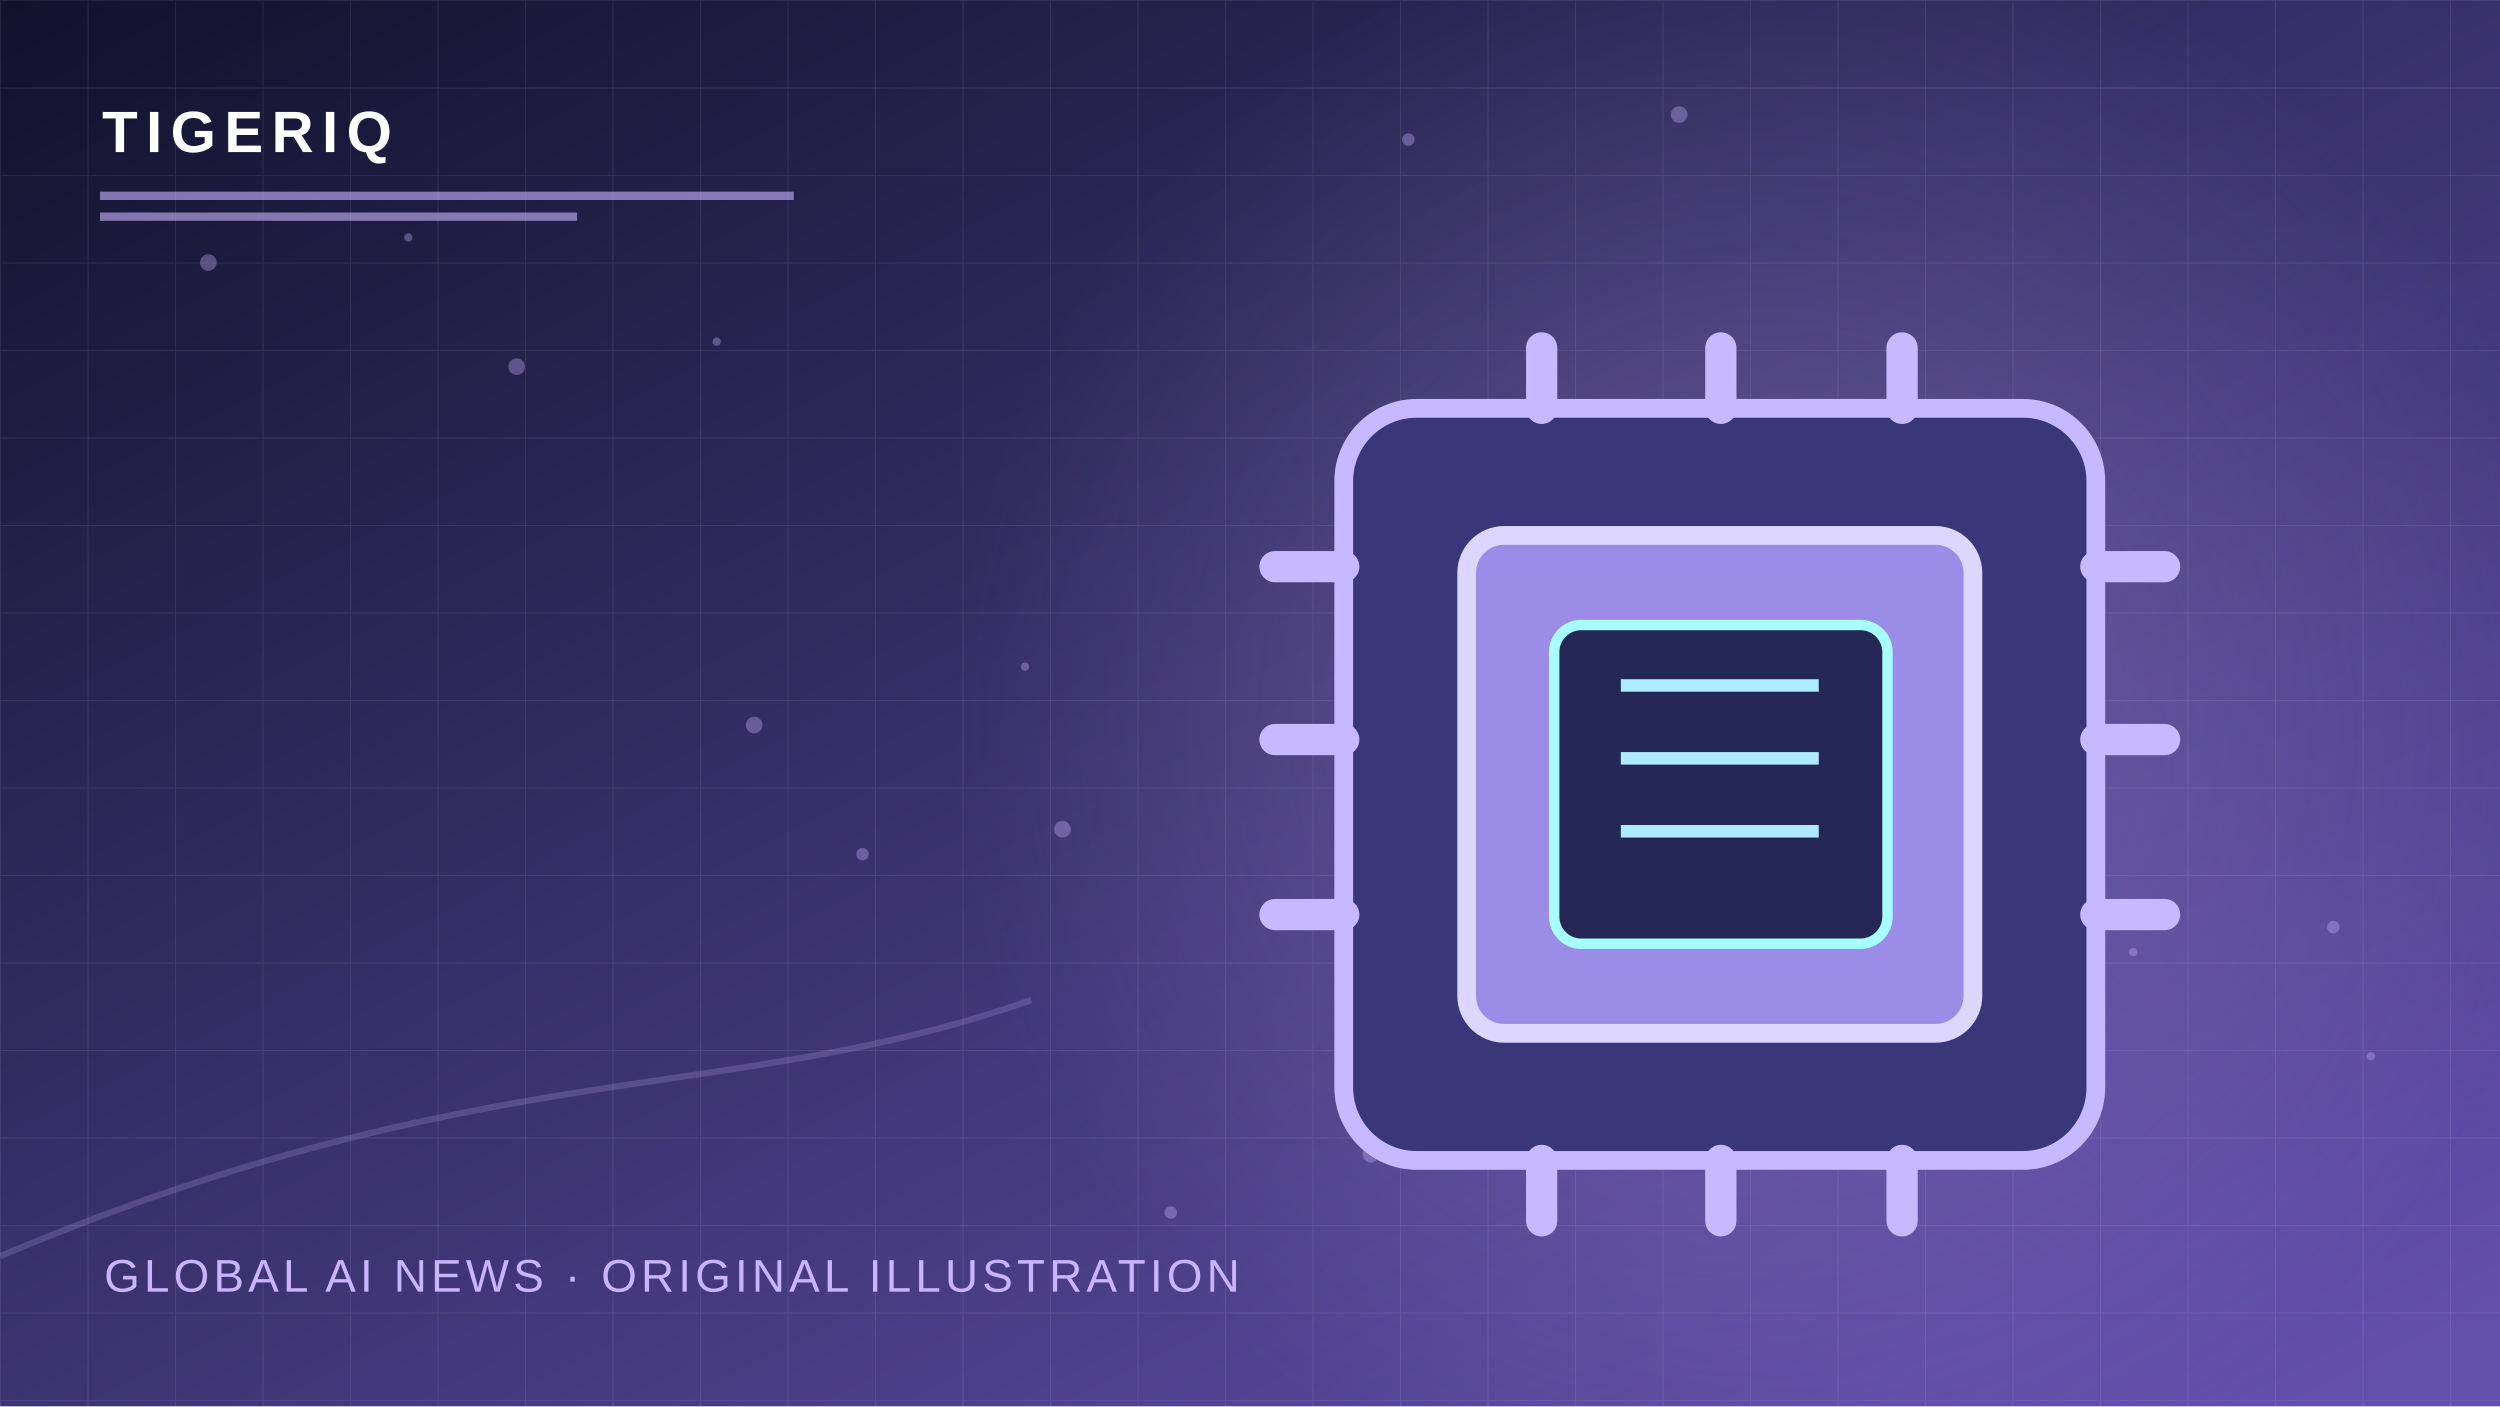
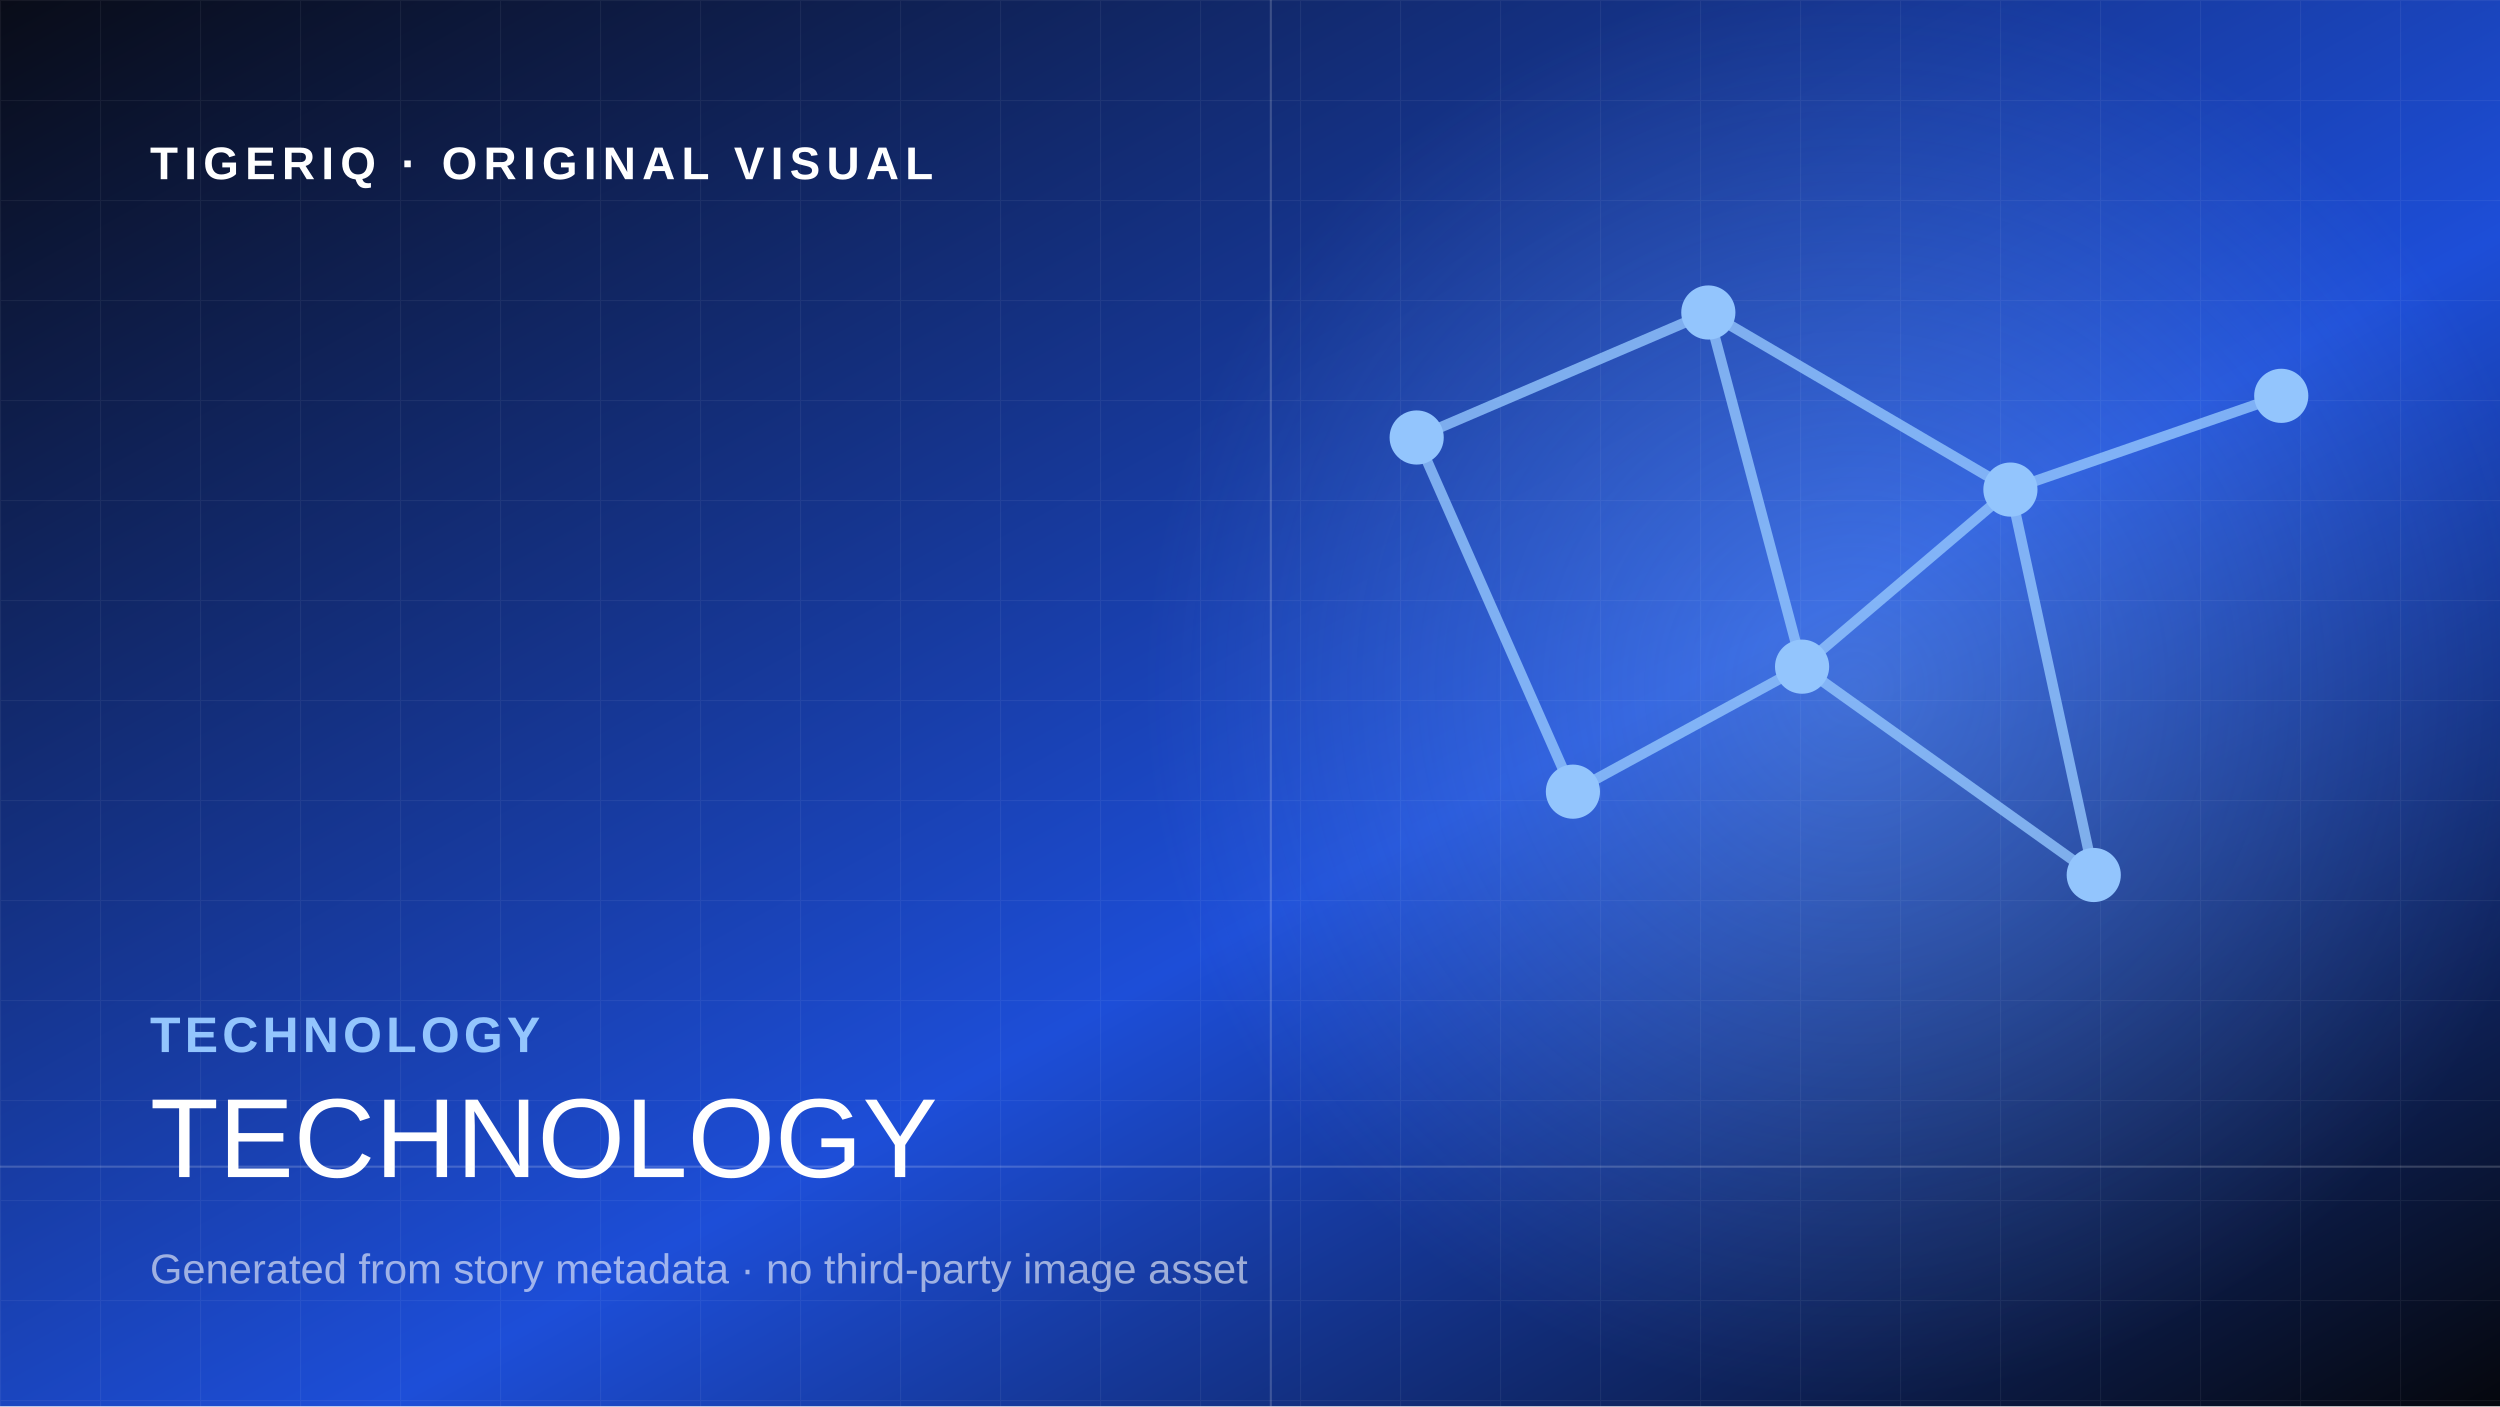
- <svg xmlns="http://www.w3.org/2000/svg" width="1200" height="675" viewBox="0 0 1200 675" role="img" aria-labelledby="title desc" data-topic="chip">
+ <svg xmlns="http://www.w3.org/2000/svg" width="1200" height="675" viewBox="0 0 1200 675" role="img" aria-label="TECHNOLOGY">
  <defs>
-     <linearGradient id="b" x2=".93" y2="1">
-       <stop stop-color="#11122c" />
-       <stop offset="1" stop-color="#6250ad" />
+     <linearGradient id="bg" x1="0" y1="0" x2="1" y2="1">
+       <stop stop-color="#090c18" />
+       <stop offset=".58" stop-color="#1d4ed8" />
+       <stop offset="1" stop-color="#05070d" />
    </linearGradient>
-     <radialGradient id="h">
-       <stop stop-color="#c9b4ff" stop-opacity=".3" />
-       <stop offset="1" stop-color="#c9b4ff" stop-opacity="0" />
+     <radialGradient id="glow">
+       <stop stop-color="#93c5fd" stop-opacity=".32" />
+       <stop offset="1" stop-color="#93c5fd" stop-opacity="0" />
    </radialGradient>
-     <pattern id="g" width="42" height="42" patternUnits="userSpaceOnUse">
-       <path d="M42 0H0V42" stroke="#fff" stroke-opacity=".08" fill="none" />
+     <pattern id="grid" width="48" height="48" patternUnits="userSpaceOnUse">
+       <path d="M48 0H0v48" fill="none" stroke="#fff" stroke-opacity=".055" />
    </pattern>
  </defs>
-   <rect width="1200" height="675" fill="url(#b)" />
-   <rect width="1200" height="675" fill="url(#g)" />
-   <circle cx="850" cy="348" r="398" fill="url(#h)" />
-   <circle cx="728" cy="251" r="2" fill="#c9b4ff" opacity=".35" />
-   <circle cx="414" cy="410" r="3" fill="#c9b4ff" opacity=".35" />
-   <circle cx="100" cy="126" r="4" fill="#c9b4ff" opacity=".35" />
-   <circle cx="876" cy="301" r="2" fill="#c9b4ff" opacity=".35" />
-   <circle cx="562" cy="582" r="3" fill="#c9b4ff" opacity=".35" />
-   <circle cx="248" cy="176" r="4" fill="#c9b4ff" opacity=".35" />
-   <circle cx="1024" cy="457" r="2" fill="#c9b4ff" opacity=".35" />
-   <circle cx="676" cy="67" r="3" fill="#c9b4ff" opacity=".35" />
-   <circle cx="362" cy="348" r="4" fill="#c9b4ff" opacity=".35" />
-   <circle cx="1138" cy="507" r="2" fill="#c9b4ff" opacity=".35" />
-   <circle cx="824" cy="223" r="3" fill="#c9b4ff" opacity=".35" />
-   <circle cx="510" cy="398" r="4" fill="#c9b4ff" opacity=".35" />
-   <circle cx="196" cy="114" r="2" fill="#c9b4ff" opacity=".35" />
-   <circle cx="972" cy="289" r="3" fill="#c9b4ff" opacity=".35" />
-   <circle cx="658" cy="554" r="4" fill="#c9b4ff" opacity=".35" />
-   <circle cx="344" cy="164" r="2" fill="#c9b4ff" opacity=".35" />
-   <circle cx="1120" cy="445" r="3" fill="#c9b4ff" opacity=".35" />
-   <circle cx="806" cy="55" r="4" fill="#c9b4ff" opacity=".35" />
-   <circle cx="492" cy="320" r="2" fill="#c9b4ff" opacity=".35" />
-   <path d="M0 603c232-98 351-72 495-123" stroke="#c9b4ff" stroke-opacity=".2" stroke-width="3" fill="none" />
-   <g stroke="#c7b9ff" stroke-width="9" stroke-linejoin="round">
-     <rect x="645" y="196" width="361" height="361" rx="35" fill="#393679" />
-     <rect x="704" y="257" width="243" height="239" rx="18" fill="#9a8ce7" stroke="#ddd6ff" />
-     <rect x="746" y="300" width="160" height="153" rx="13" fill="#252857" stroke="#a8ffff" stroke-width="5" />
-     <path d="M740 167v29m86-29v29m87-29v29m-173 361v29m86-29v29m87-29v29M612 272h33m-33 83h33m-33 84h33m361-167h33m-33 83h33m-33 84h33" stroke-width="15" stroke-linecap="round" />
-     <path d="M778 329h95m-95 35h95m-95 35h95" stroke="#aeebff" stroke-width="6" />
+   <rect width="1200" height="675" fill="url(#bg)" />
+   <rect width="1200" height="675" fill="url(#grid)" />
+   <circle cx="890" cy="330" r="340" fill="url(#glow)" />
+   <g opacity=".18" stroke="#fff">
+     <path d="M0 560h1200" />
+     <path d="M610 0v675" />
  </g>
-   <path d="M48 94h333M48 104h229" stroke="#c9b4ff" stroke-width="4" stroke-opacity=".6" />
-   <text x="49" y="73" font-family="Arial,sans-serif" font-size="28" letter-spacing="4" font-weight="bold" fill="#ffffff">TIGERIQ</text>
-   <text x="50" y="620" font-family="Arial,sans-serif" font-size="22" letter-spacing="2" fill="#c9b4ff">GLOBAL AI NEWS · ORIGINAL ILLUSTRATION</text>
+   <text x="72" y="86" fill="#fff" font-family="Arial, Helvetica, sans-serif" font-size="22" font-weight="700" letter-spacing="3">TIGERIQ · ORIGINAL VISUAL</text>
+   <text x="72" y="505" fill="#93c5fd" font-family="Arial, Helvetica, sans-serif" font-size="24" font-weight="700" letter-spacing="2">TECHNOLOGY</text>
+   <text x="72" y="565" fill="#fff" font-family="Arial, Helvetica, sans-serif" font-size="54" font-weight="500">TECHNOLOGY</text>
+   <text x="72" y="616" fill="#fff" opacity=".58" font-family="Arial, Helvetica, sans-serif" font-size="20">Generated from story metadata · no third-party image asset</text>
+   <g stroke="#93c5fd" stroke-width="5" fill="none" opacity=".8">
+     <path d="M680 210 820 150l145 85 130-45M820 150l45 170 100-85 40 185M680 210l75 170 110-60 140 100" />
+   </g>
+   <g fill="#93c5fd">
+     <circle cx="680" cy="210" r="13" />
+     <circle cx="820" cy="150" r="13" />
+     <circle cx="965" cy="235" r="13" />
+     <circle cx="1095" cy="190" r="13" />
+     <circle cx="755" cy="380" r="13" />
+     <circle cx="865" cy="320" r="13" />
+     <circle cx="1005" cy="420" r="13" />
+   </g>
</svg>
